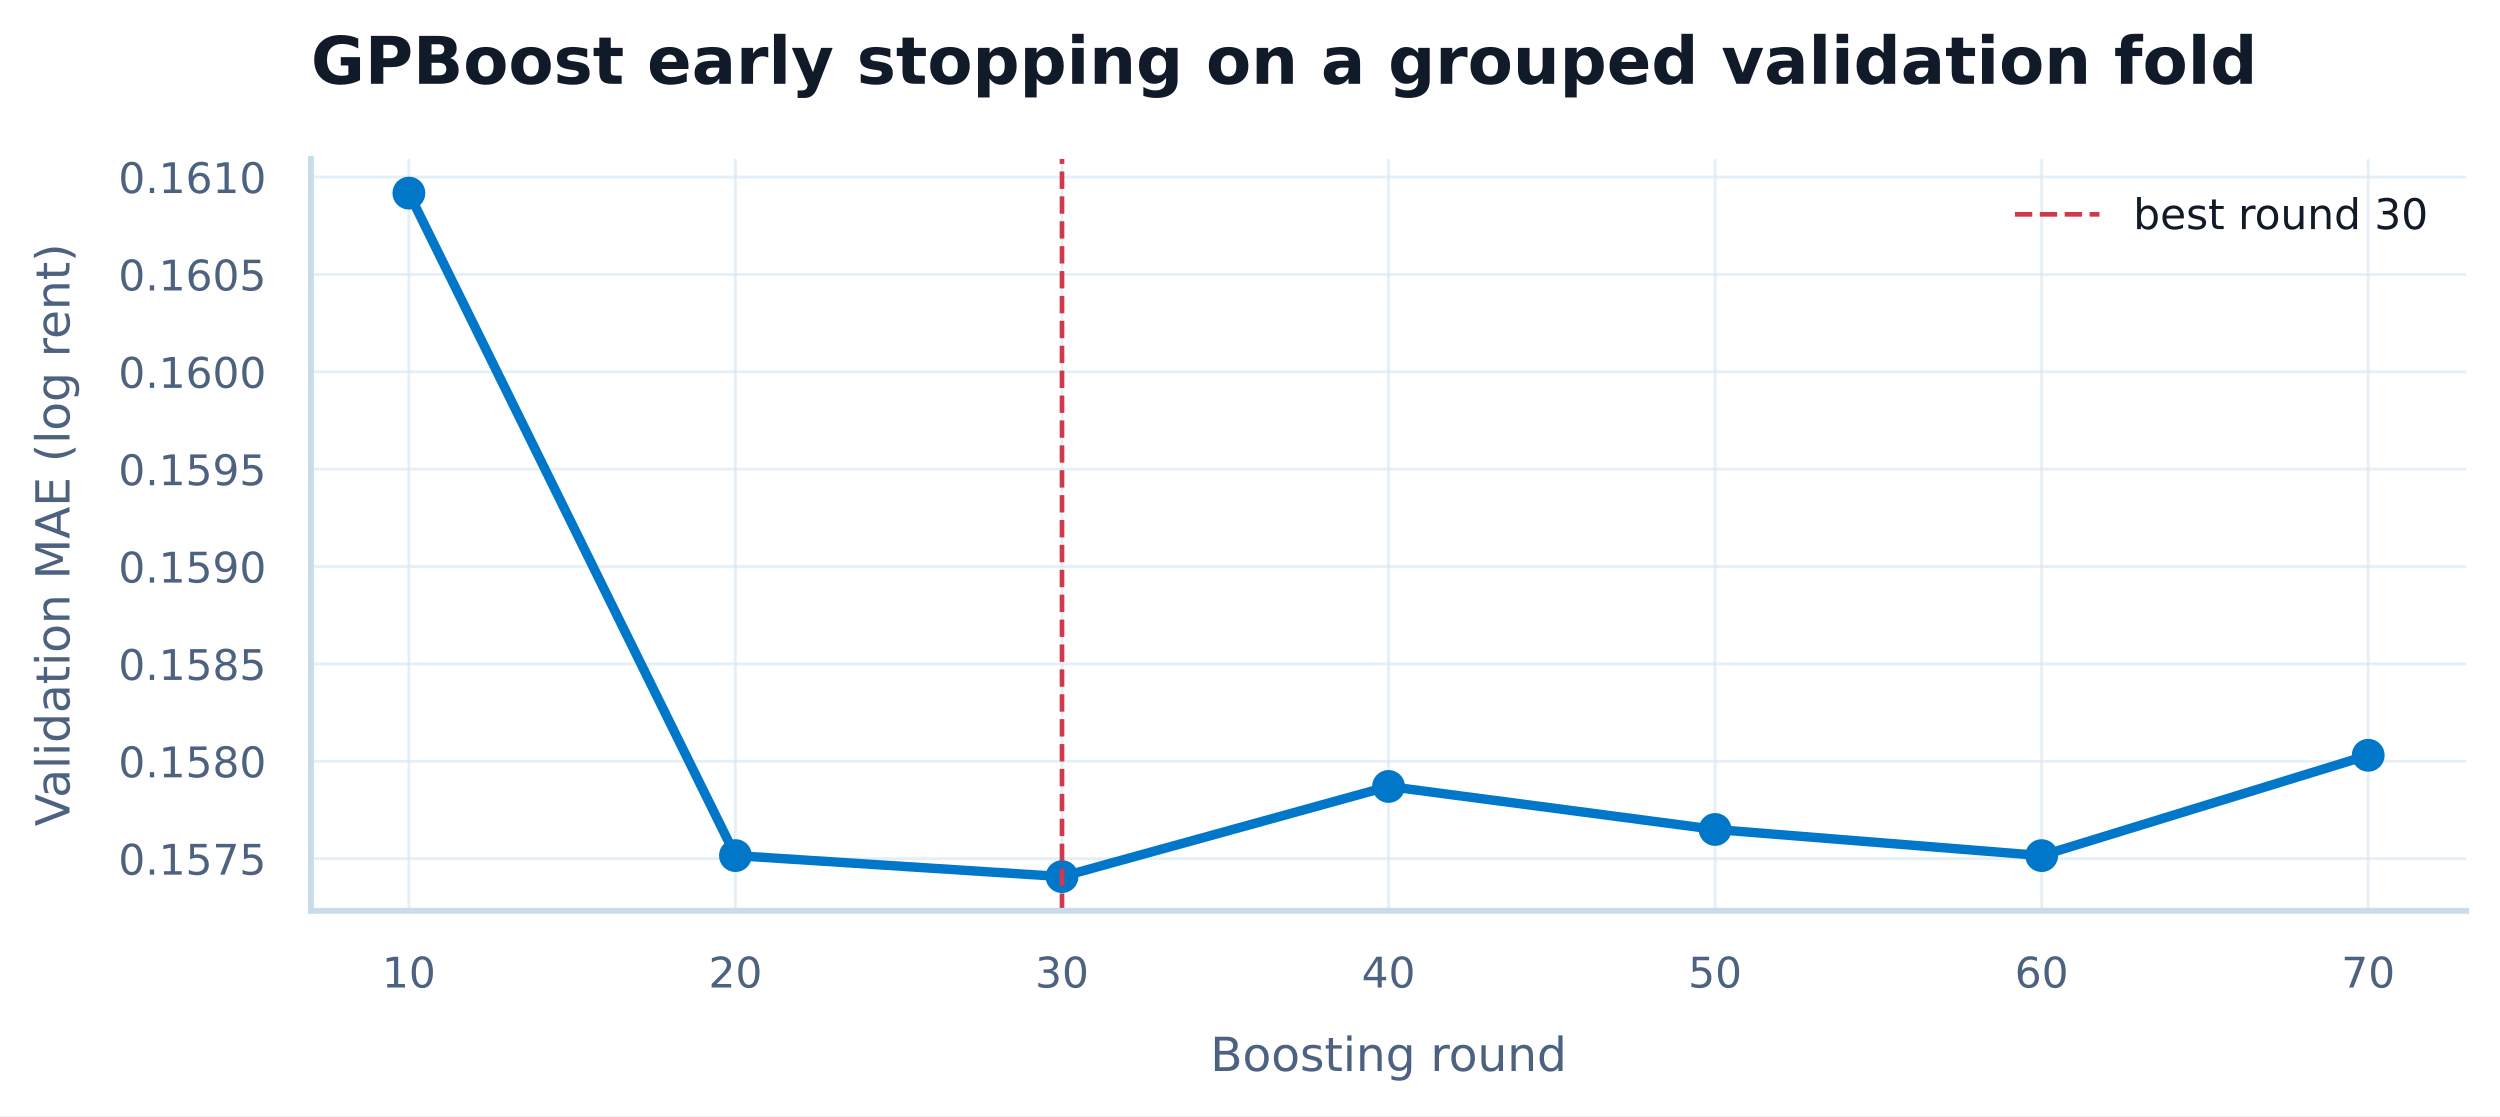
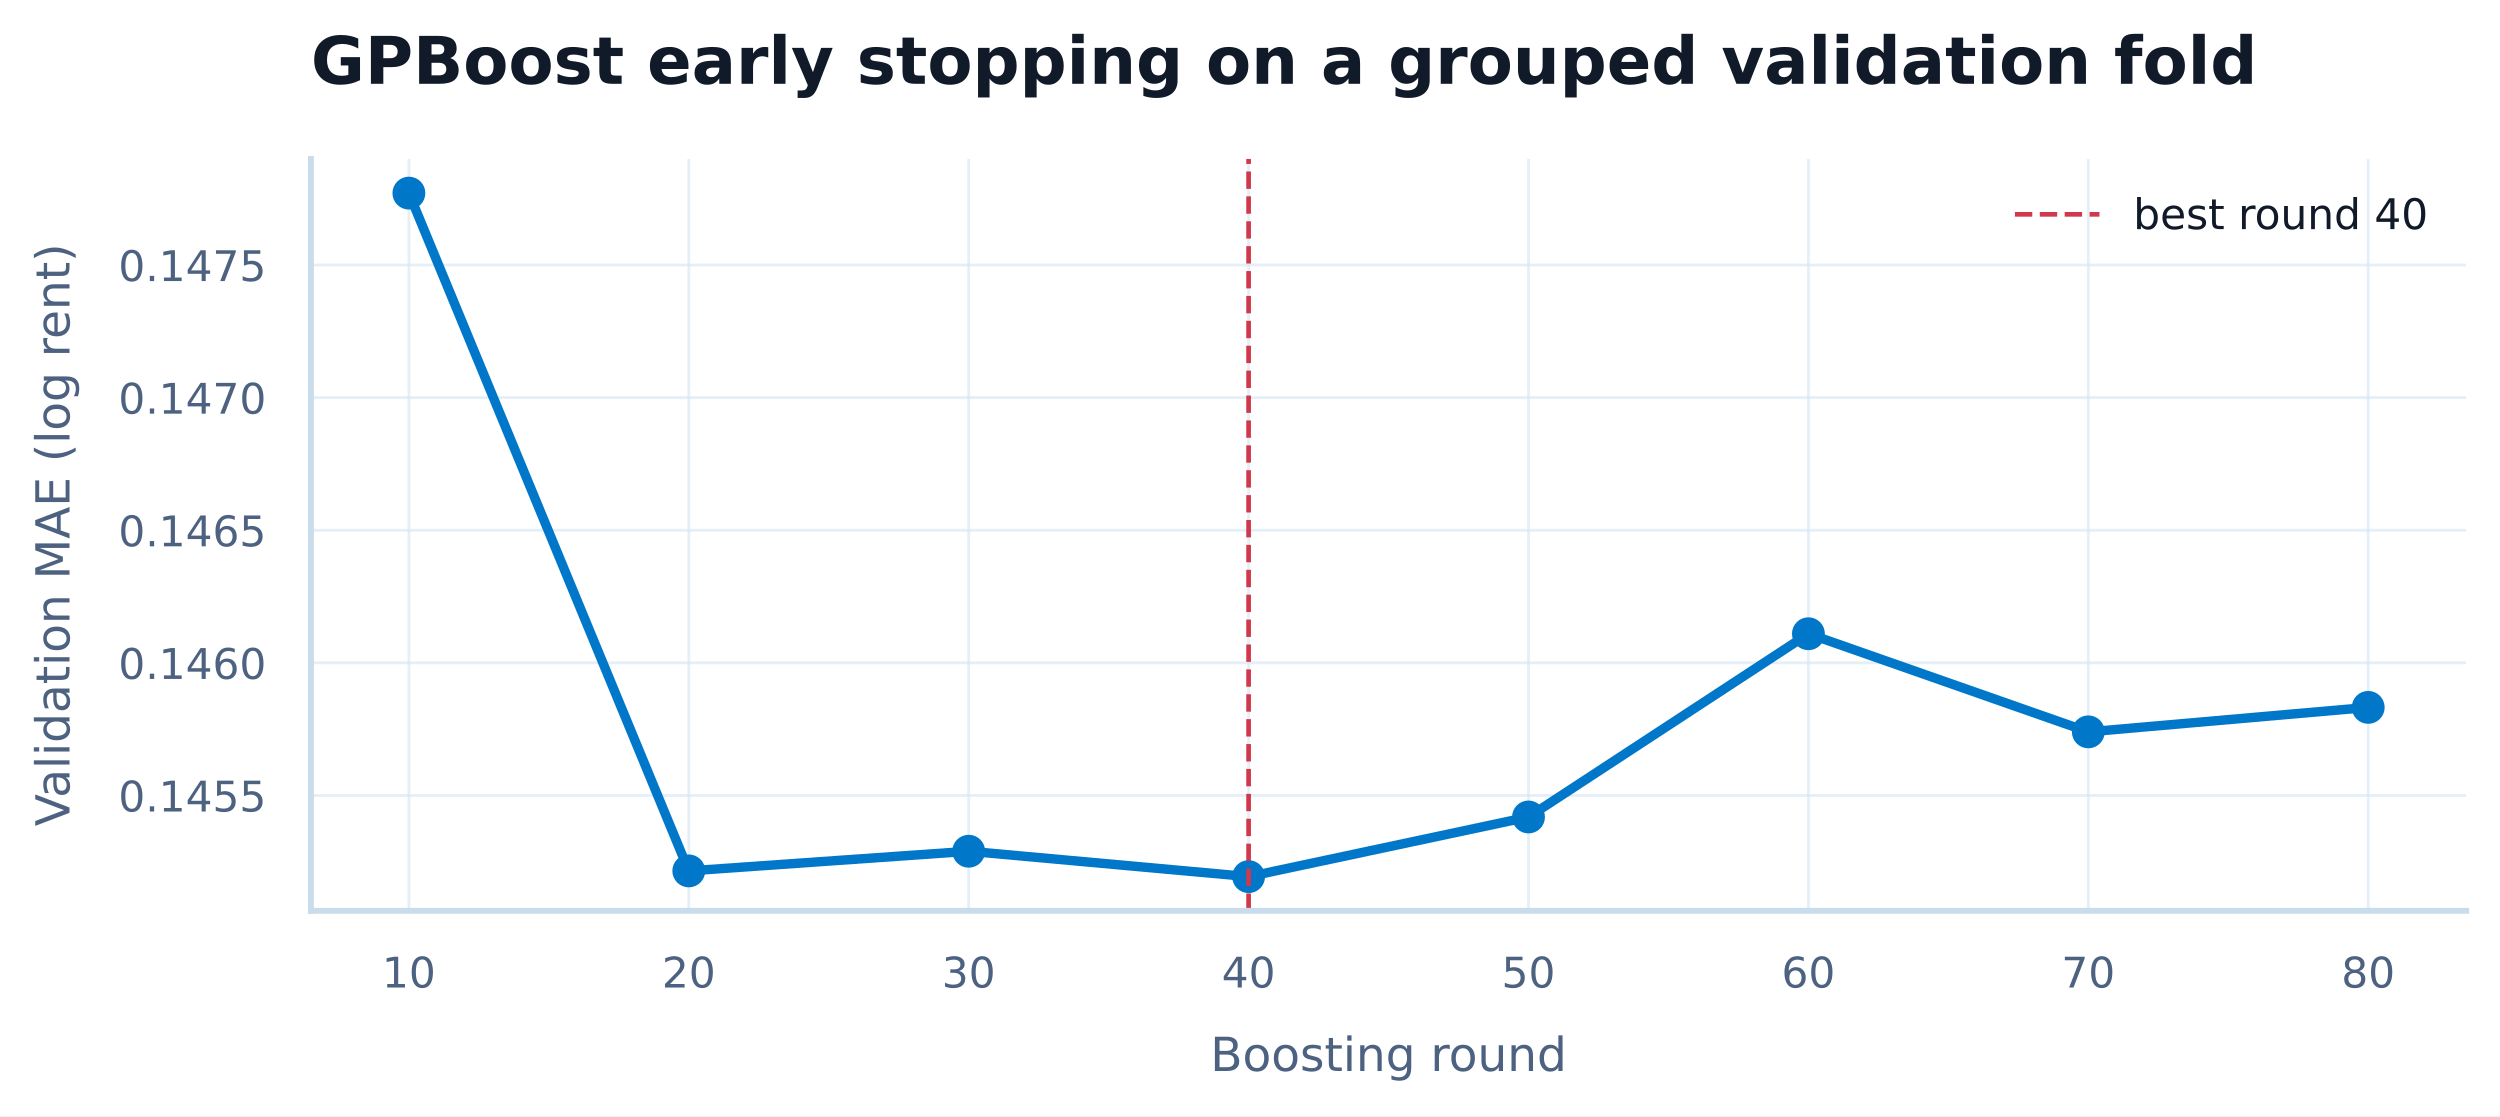
<svg xmlns="http://www.w3.org/2000/svg" xmlns:xlink="http://www.w3.org/1999/xlink" width="532.22pt" height="237.602pt" viewBox="0 0 532.22 237.602" version="1.1">
  <defs>
    <style type="text/css">*{stroke-linejoin: round; stroke-linecap: butt}</style>
  </defs>
  <g id="figure_1">
    <g id="patch_1">
      <path d="M 0 237.602  L 532.22 237.602  L 532.22 0  L 0 0  z " style="fill: #ffffff" />
    </g>
    <g id="axes_1">
      <g id="patch_2">
        <path d="M 66.192 193.901  L 525.02 193.901  L 525.02 33.838  L 66.192 33.838  z " style="fill: #ffffff" />
      </g>
      <g id="matplotlib.axis_1">
        <g id="xtick_1">
          <g id="line2d_1">
            <path d="M 87.048 193.901  L 87.048 33.838  " clip-path="url(#p20ea22ee7d)" style="fill: none; stroke: #d6e7f5; stroke-opacity: 0.65; stroke-width: 0.6; stroke-linecap: round" />
          </g>
          <g id="text_1">
            <text style="font-size: 9px; font-family: 'DejaVu Sans'; text-anchor: middle; fill: #4c6280" x="87.048" y="210.239" transform="rotate(-0 87.04813 210.239)">10</text>
          </g>
        </g>
        <g id="xtick_2">
          <g id="line2d_2">
-             <path d="M 156.567 193.901  L 156.567 33.838  " clip-path="url(#p20ea22ee7d)" style="fill: none; stroke: #d6e7f5; stroke-opacity: 0.65; stroke-width: 0.6; stroke-linecap: round" />
+             <path d="M 146.636 193.901  L 146.636 33.838  " clip-path="url(#p20ea22ee7d)" style="fill: none; stroke: #d6e7f5; stroke-opacity: 0.65; stroke-width: 0.6; stroke-linecap: round" />
          </g>
          <g id="text_2">
-             <text style="font-size: 9px; font-family: 'DejaVu Sans'; text-anchor: middle; fill: #4c6280" x="156.567" y="210.239" transform="rotate(-0 156.5674 210.239)">20</text>
+             <text style="font-size: 9px; font-family: 'DejaVu Sans'; text-anchor: middle; fill: #4c6280" x="146.636" y="210.239" transform="rotate(-0 146.6361 210.239)">20</text>
          </g>
        </g>
        <g id="xtick_3">
          <g id="line2d_3">
-             <path d="M 226.087 193.901  L 226.087 33.838  " clip-path="url(#p20ea22ee7d)" style="fill: none; stroke: #d6e7f5; stroke-opacity: 0.65; stroke-width: 0.6; stroke-linecap: round" />
+             <path d="M 206.224 193.901  L 206.224 33.838  " clip-path="url(#p20ea22ee7d)" style="fill: none; stroke: #d6e7f5; stroke-opacity: 0.65; stroke-width: 0.6; stroke-linecap: round" />
          </g>
          <g id="text_3">
-             <text style="font-size: 9px; font-family: 'DejaVu Sans'; text-anchor: middle; fill: #4c6280" x="226.087" y="210.239" transform="rotate(-0 226.0867 210.239)">30</text>
+             <text style="font-size: 9px; font-family: 'DejaVu Sans'; text-anchor: middle; fill: #4c6280" x="206.224" y="210.239" transform="rotate(-0 206.224 210.239)">30</text>
          </g>
        </g>
        <g id="xtick_4">
          <g id="line2d_4">
-             <path d="M 295.606 193.901  L 295.606 33.838  " clip-path="url(#p20ea22ee7d)" style="fill: none; stroke: #d6e7f5; stroke-opacity: 0.65; stroke-width: 0.6; stroke-linecap: round" />
+             <path d="M 265.812 193.901  L 265.812 33.838  " clip-path="url(#p20ea22ee7d)" style="fill: none; stroke: #d6e7f5; stroke-opacity: 0.65; stroke-width: 0.6; stroke-linecap: round" />
          </g>
          <g id="text_4">
-             <text style="font-size: 9px; font-family: 'DejaVu Sans'; text-anchor: middle; fill: #4c6280" x="295.606" y="210.239" transform="rotate(-0 295.606 210.239)">40</text>
+             <text style="font-size: 9px; font-family: 'DejaVu Sans'; text-anchor: middle; fill: #4c6280" x="265.812" y="210.239" transform="rotate(-0 265.812 210.239)">40</text>
          </g>
        </g>
        <g id="xtick_5">
          <g id="line2d_5">
-             <path d="M 365.125 193.901  L 365.125 33.838  " clip-path="url(#p20ea22ee7d)" style="fill: none; stroke: #d6e7f5; stroke-opacity: 0.65; stroke-width: 0.6; stroke-linecap: round" />
+             <path d="M 325.4 193.901  L 325.4 33.838  " clip-path="url(#p20ea22ee7d)" style="fill: none; stroke: #d6e7f5; stroke-opacity: 0.65; stroke-width: 0.6; stroke-linecap: round" />
          </g>
          <g id="text_5">
-             <text style="font-size: 9px; font-family: 'DejaVu Sans'; text-anchor: middle; fill: #4c6280" x="365.125" y="210.239" transform="rotate(-0 365.1253 210.239)">50</text>
+             <text style="font-size: 9px; font-family: 'DejaVu Sans'; text-anchor: middle; fill: #4c6280" x="325.4" y="210.239" transform="rotate(-0 325.4 210.239)">50</text>
          </g>
        </g>
        <g id="xtick_6">
          <g id="line2d_6">
-             <path d="M 434.645 193.901  L 434.645 33.838  " clip-path="url(#p20ea22ee7d)" style="fill: none; stroke: #d6e7f5; stroke-opacity: 0.65; stroke-width: 0.6; stroke-linecap: round" />
+             <path d="M 384.988 193.901  L 384.988 33.838  " clip-path="url(#p20ea22ee7d)" style="fill: none; stroke: #d6e7f5; stroke-opacity: 0.65; stroke-width: 0.6; stroke-linecap: round" />
          </g>
          <g id="text_6">
-             <text style="font-size: 9px; font-family: 'DejaVu Sans'; text-anchor: middle; fill: #4c6280" x="434.645" y="210.239" transform="rotate(-0 434.6445 210.239)">60</text>
+             <text style="font-size: 9px; font-family: 'DejaVu Sans'; text-anchor: middle; fill: #4c6280" x="384.988" y="210.239" transform="rotate(-0 384.9879 210.239)">60</text>
          </g>
        </g>
        <g id="xtick_7">
          <g id="line2d_7">
+             <path d="M 444.576 193.901  L 444.576 33.838  " clip-path="url(#p20ea22ee7d)" style="fill: none; stroke: #d6e7f5; stroke-opacity: 0.65; stroke-width: 0.6; stroke-linecap: round" />
+           </g>
+           <g id="text_7">
+             <text style="font-size: 9px; font-family: 'DejaVu Sans'; text-anchor: middle; fill: #4c6280" x="444.576" y="210.239" transform="rotate(-0 444.5759 210.239)">70</text>
+           </g>
+         </g>
+         <g id="xtick_8">
+           <g id="line2d_8">
            <path d="M 504.164 193.901  L 504.164 33.838  " clip-path="url(#p20ea22ee7d)" style="fill: none; stroke: #d6e7f5; stroke-opacity: 0.65; stroke-width: 0.6; stroke-linecap: round" />
          </g>
-           <g id="text_7">
-             <text style="font-size: 9px; font-family: 'DejaVu Sans'; text-anchor: middle; fill: #4c6280" x="504.164" y="210.239" transform="rotate(-0 504.1638 210.239)">70</text>
+           <g id="text_8">
+             <text style="font-size: 9px; font-family: 'DejaVu Sans'; text-anchor: middle; fill: #4c6280" x="504.164" y="210.239" transform="rotate(-0 504.1638 210.239)">80</text>
          </g>
        </g>
-         <g id="text_8">
+         <g id="text_9">
          <text style="font-size: 10px; font-family: 'DejaVu Sans'; text-anchor: middle; fill: #4c6280" x="295.606" y="228" transform="rotate(-0 295.606 227.9995)">Boosting round</text>
        </g>
      </g>
      <g id="matplotlib.axis_2">
        <g id="ytick_1">
-           <g id="line2d_8">
-             <path d="M 66.192 182.792  L 525.02 182.792  " clip-path="url(#p20ea22ee7d)" style="fill: none; stroke: #d6e7f5; stroke-opacity: 0.65; stroke-width: 0.6; stroke-linecap: round" />
+           <g id="line2d_9">
+             <path d="M 66.192 169.342  L 525.02 169.342  " clip-path="url(#p20ea22ee7d)" style="fill: none; stroke: #d6e7f5; stroke-opacity: 0.65; stroke-width: 0.6; stroke-linecap: round" />
          </g>
-           <g id="text_9">
-             <text style="font-size: 9px; font-family: 'DejaVu Sans'; text-anchor: end; fill: #4c6280" x="56.692" y="186.211" transform="rotate(-0 56.69234 186.2107)">0.1575</text>
+           <g id="text_10">
+             <text style="font-size: 9px; font-family: 'DejaVu Sans'; text-anchor: end; fill: #4c6280" x="56.692" y="172.761" transform="rotate(-0 56.69234 172.7608)">0.1455</text>
          </g>
        </g>
        <g id="ytick_2">
-           <g id="line2d_9">
-             <path d="M 66.192 162.063  L 525.02 162.063  " clip-path="url(#p20ea22ee7d)" style="fill: none; stroke: #d6e7f5; stroke-opacity: 0.65; stroke-width: 0.6; stroke-linecap: round" />
+           <g id="line2d_10">
+             <path d="M 66.192 141.111  L 525.02 141.111  " clip-path="url(#p20ea22ee7d)" style="fill: none; stroke: #d6e7f5; stroke-opacity: 0.65; stroke-width: 0.6; stroke-linecap: round" />
          </g>
-           <g id="text_10">
-             <text style="font-size: 9px; font-family: 'DejaVu Sans'; text-anchor: end; fill: #4c6280" x="56.692" y="165.481" transform="rotate(-0 56.69234 165.4815)">0.1580</text>
+           <g id="text_11">
+             <text style="font-size: 9px; font-family: 'DejaVu Sans'; text-anchor: end; fill: #4c6280" x="56.692" y="144.53" transform="rotate(-0 56.69234 144.53)">0.1460</text>
          </g>
        </g>
        <g id="ytick_3">
-           <g id="line2d_10">
-             <path d="M 66.192 141.333  L 525.02 141.333  " clip-path="url(#p20ea22ee7d)" style="fill: none; stroke: #d6e7f5; stroke-opacity: 0.65; stroke-width: 0.6; stroke-linecap: round" />
+           <g id="line2d_11">
+             <path d="M 66.192 112.88  L 525.02 112.88  " clip-path="url(#p20ea22ee7d)" style="fill: none; stroke: #d6e7f5; stroke-opacity: 0.65; stroke-width: 0.6; stroke-linecap: round" />
          </g>
-           <g id="text_11">
-             <text style="font-size: 9px; font-family: 'DejaVu Sans'; text-anchor: end; fill: #4c6280" x="56.692" y="144.752" transform="rotate(-0 56.69234 144.7522)">0.1585</text>
+           <g id="text_12">
+             <text style="font-size: 9px; font-family: 'DejaVu Sans'; text-anchor: end; fill: #4c6280" x="56.692" y="116.299" transform="rotate(-0 56.69234 116.2993)">0.1465</text>
          </g>
        </g>
        <g id="ytick_4">
-           <g id="line2d_11">
-             <path d="M 66.192 120.604  L 525.02 120.604  " clip-path="url(#p20ea22ee7d)" style="fill: none; stroke: #d6e7f5; stroke-opacity: 0.65; stroke-width: 0.6; stroke-linecap: round" />
+           <g id="line2d_12">
+             <path d="M 66.192 84.65  L 525.02 84.65  " clip-path="url(#p20ea22ee7d)" style="fill: none; stroke: #d6e7f5; stroke-opacity: 0.65; stroke-width: 0.6; stroke-linecap: round" />
          </g>
-           <g id="text_12">
-             <text style="font-size: 9px; font-family: 'DejaVu Sans'; text-anchor: end; fill: #4c6280" x="56.692" y="124.023" transform="rotate(-0 56.69234 124.023)">0.1590</text>
+           <g id="text_13">
+             <text style="font-size: 9px; font-family: 'DejaVu Sans'; text-anchor: end; fill: #4c6280" x="56.692" y="88.069" transform="rotate(-0 56.69234 88.06854)">0.1470</text>
          </g>
        </g>
        <g id="ytick_5">
-           <g id="line2d_12">
-             <path d="M 66.192 99.875  L 525.02 99.875  " clip-path="url(#p20ea22ee7d)" style="fill: none; stroke: #d6e7f5; stroke-opacity: 0.65; stroke-width: 0.6; stroke-linecap: round" />
+           <g id="line2d_13">
+             <path d="M 66.192 56.419  L 525.02 56.419  " clip-path="url(#p20ea22ee7d)" style="fill: none; stroke: #d6e7f5; stroke-opacity: 0.65; stroke-width: 0.6; stroke-linecap: round" />
          </g>
-           <g id="text_13">
-             <text style="font-size: 9px; font-family: 'DejaVu Sans'; text-anchor: end; fill: #4c6280" x="56.692" y="103.294" transform="rotate(-0 56.69234 103.2937)">0.1595</text>
+           <g id="text_14">
+             <text style="font-size: 9px; font-family: 'DejaVu Sans'; text-anchor: end; fill: #4c6280" x="56.692" y="59.838" transform="rotate(-0 56.69234 59.83779)">0.1475</text>
          </g>
        </g>
-         <g id="ytick_6">
-           <g id="line2d_13">
-             <path d="M 66.192 79.145  L 525.02 79.145  " clip-path="url(#p20ea22ee7d)" style="fill: none; stroke: #d6e7f5; stroke-opacity: 0.65; stroke-width: 0.6; stroke-linecap: round" />
-           </g>
-           <g id="text_14">
-             <text style="font-size: 9px; font-family: 'DejaVu Sans'; text-anchor: end; fill: #4c6280" x="56.692" y="82.564" transform="rotate(-0 56.69234 82.56444)">0.1600</text>
-           </g>
-         </g>
-         <g id="ytick_7">
-           <g id="line2d_14">
-             <path d="M 66.192 58.416  L 525.02 58.416  " clip-path="url(#p20ea22ee7d)" style="fill: none; stroke: #d6e7f5; stroke-opacity: 0.65; stroke-width: 0.6; stroke-linecap: round" />
-           </g>
-           <g id="text_15">
-             <text style="font-size: 9px; font-family: 'DejaVu Sans'; text-anchor: end; fill: #4c6280" x="56.692" y="61.835" transform="rotate(-0 56.69234 61.83519)">0.1605</text>
-           </g>
-         </g>
-         <g id="ytick_8">
-           <g id="line2d_15">
-             <path d="M 66.192 37.687  L 525.02 37.687  " clip-path="url(#p20ea22ee7d)" style="fill: none; stroke: #d6e7f5; stroke-opacity: 0.65; stroke-width: 0.6; stroke-linecap: round" />
-           </g>
-           <g id="text_16">
-             <text style="font-size: 9px; font-family: 'DejaVu Sans'; text-anchor: end; fill: #4c6280" x="56.692" y="41.106" transform="rotate(-0 56.69234 41.10593)">0.1610</text>
-           </g>
-         </g>
-         <g id="text_17">
+         <g id="text_15">
          <text style="font-size: 10px; font-family: 'DejaVu Sans'; text-anchor: middle; fill: #4c6280" x="14.798" y="113.869" transform="rotate(-90 14.79844 113.8695)">Validation MAE (log rent)</text>
        </g>
      </g>
-       <g id="line2d_16">
-         <path d="M 87.048 41.113  L 156.567 182.145  L 226.087 186.625  L 295.606 167.426  L 365.125 176.584  L 434.645 182.153  L 504.164 160.788  " clip-path="url(#p20ea22ee7d)" style="fill: none; stroke: #0077c8; stroke-width: 2; stroke-linecap: round" />
+       <g id="line2d_14">
+         <path d="M 87.048 41.113  L 146.636 185.405  L 206.224 181.22  L 265.812 186.625  L 325.4 173.925  L 384.988 134.917  L 444.576 155.803  L 504.164 150.593  " clip-path="url(#p20ea22ee7d)" style="fill: none; stroke: #0077c8; stroke-width: 2; stroke-linecap: round" />
        <defs>
          <path id="m273fab46ac" d="M 0 3  C 0.796 3 1.559 2.684 2.121 2.121  C 2.684 1.559 3 0.796 3 0  C 3 -0.796 2.684 -1.559 2.121 -2.121  C 1.559 -2.684 0.796 -3 0 -3  C -0.796 -3 -1.559 -2.684 -2.121 -2.121  C -2.684 -1.559 -3 -0.796 -3 0  C -3 0.796 -2.684 1.559 -2.121 2.121  C -1.559 2.684 -0.796 3 0 3  z " style="stroke: #0077c8" />
        </defs>
        <g clip-path="url(#p20ea22ee7d)">
          <use xlink:href="#m273fab46ac" x="87.048" y="41.113" style="fill: #0077c8; stroke: #0077c8" />
-           <use xlink:href="#m273fab46ac" x="156.567" y="182.145" style="fill: #0077c8; stroke: #0077c8" />
-           <use xlink:href="#m273fab46ac" x="226.087" y="186.625" style="fill: #0077c8; stroke: #0077c8" />
-           <use xlink:href="#m273fab46ac" x="295.606" y="167.426" style="fill: #0077c8; stroke: #0077c8" />
-           <use xlink:href="#m273fab46ac" x="365.125" y="176.584" style="fill: #0077c8; stroke: #0077c8" />
-           <use xlink:href="#m273fab46ac" x="434.645" y="182.153" style="fill: #0077c8; stroke: #0077c8" />
-           <use xlink:href="#m273fab46ac" x="504.164" y="160.788" style="fill: #0077c8; stroke: #0077c8" />
+           <use xlink:href="#m273fab46ac" x="146.636" y="185.405" style="fill: #0077c8; stroke: #0077c8" />
+           <use xlink:href="#m273fab46ac" x="206.224" y="181.22" style="fill: #0077c8; stroke: #0077c8" />
+           <use xlink:href="#m273fab46ac" x="265.812" y="186.625" style="fill: #0077c8; stroke: #0077c8" />
+           <use xlink:href="#m273fab46ac" x="325.4" y="173.925" style="fill: #0077c8; stroke: #0077c8" />
+           <use xlink:href="#m273fab46ac" x="384.988" y="134.917" style="fill: #0077c8; stroke: #0077c8" />
+           <use xlink:href="#m273fab46ac" x="444.576" y="155.803" style="fill: #0077c8; stroke: #0077c8" />
+           <use xlink:href="#m273fab46ac" x="504.164" y="150.593" style="fill: #0077c8; stroke: #0077c8" />
        </g>
      </g>
-       <g id="line2d_17">
-         <path d="M 226.087 193.901  L 226.087 33.838  " clip-path="url(#p20ea22ee7d)" style="fill: none; stroke-dasharray: 3.7,1.6; stroke-dashoffset: 0; stroke: #d0384b" />
+       <g id="line2d_15">
+         <path d="M 265.812 193.901  L 265.812 33.838  " clip-path="url(#p20ea22ee7d)" style="fill: none; stroke-dasharray: 3.7,1.6; stroke-dashoffset: 0; stroke: #d0384b" />
      </g>
      <g id="patch_3">
        <path d="M 66.192 193.901  L 66.192 33.838  " style="fill: none; stroke: #c8dcec; stroke-width: 1.25; stroke-linejoin: miter; stroke-linecap: square" />
      </g>
      <g id="patch_4">
        <path d="M 66.192 193.901  L 525.02 193.901  " style="fill: none; stroke: #c8dcec; stroke-width: 1.25; stroke-linejoin: miter; stroke-linecap: square" />
      </g>
-       <g id="text_18">
+       <g id="text_16">
        <text style="font-weight: 700; font-size: 14px; font-family: 'DejaVu Sans'; text-anchor: start; fill: #111a28" x="66.192" y="17.838" transform="rotate(-0 66.19234 17.83781)">GPBoost early stopping on a grouped validation fold</text>
      </g>
      <g id="legend_1">
-         <g id="line2d_18">
+         <g id="line2d_16">
          <path d="M 428.949 45.626  L 437.949 45.626  L 446.949 45.626  " style="fill: none; stroke-dasharray: 3.7,1.6; stroke-dashoffset: 0; stroke: #d0384b" />
        </g>
-         <g id="text_19">
-           <text style="font-size: 9px; font-family: 'DejaVu Sans'; text-anchor: start; fill: #111a28" x="454.149" y="48.776" transform="rotate(-0 454.1488 48.77641)">best round 30</text>
+         <g id="text_17">
+           <text style="font-size: 9px; font-family: 'DejaVu Sans'; text-anchor: start; fill: #111a28" x="454.149" y="48.776" transform="rotate(-0 454.1488 48.77641)">best round 40</text>
        </g>
      </g>
    </g>
  </g>
  <defs>
    <clipPath id="p20ea22ee7d">
      <rect x="66.192" y="33.838" width="458.827" height="160.063" />
    </clipPath>
  </defs>
</svg>
